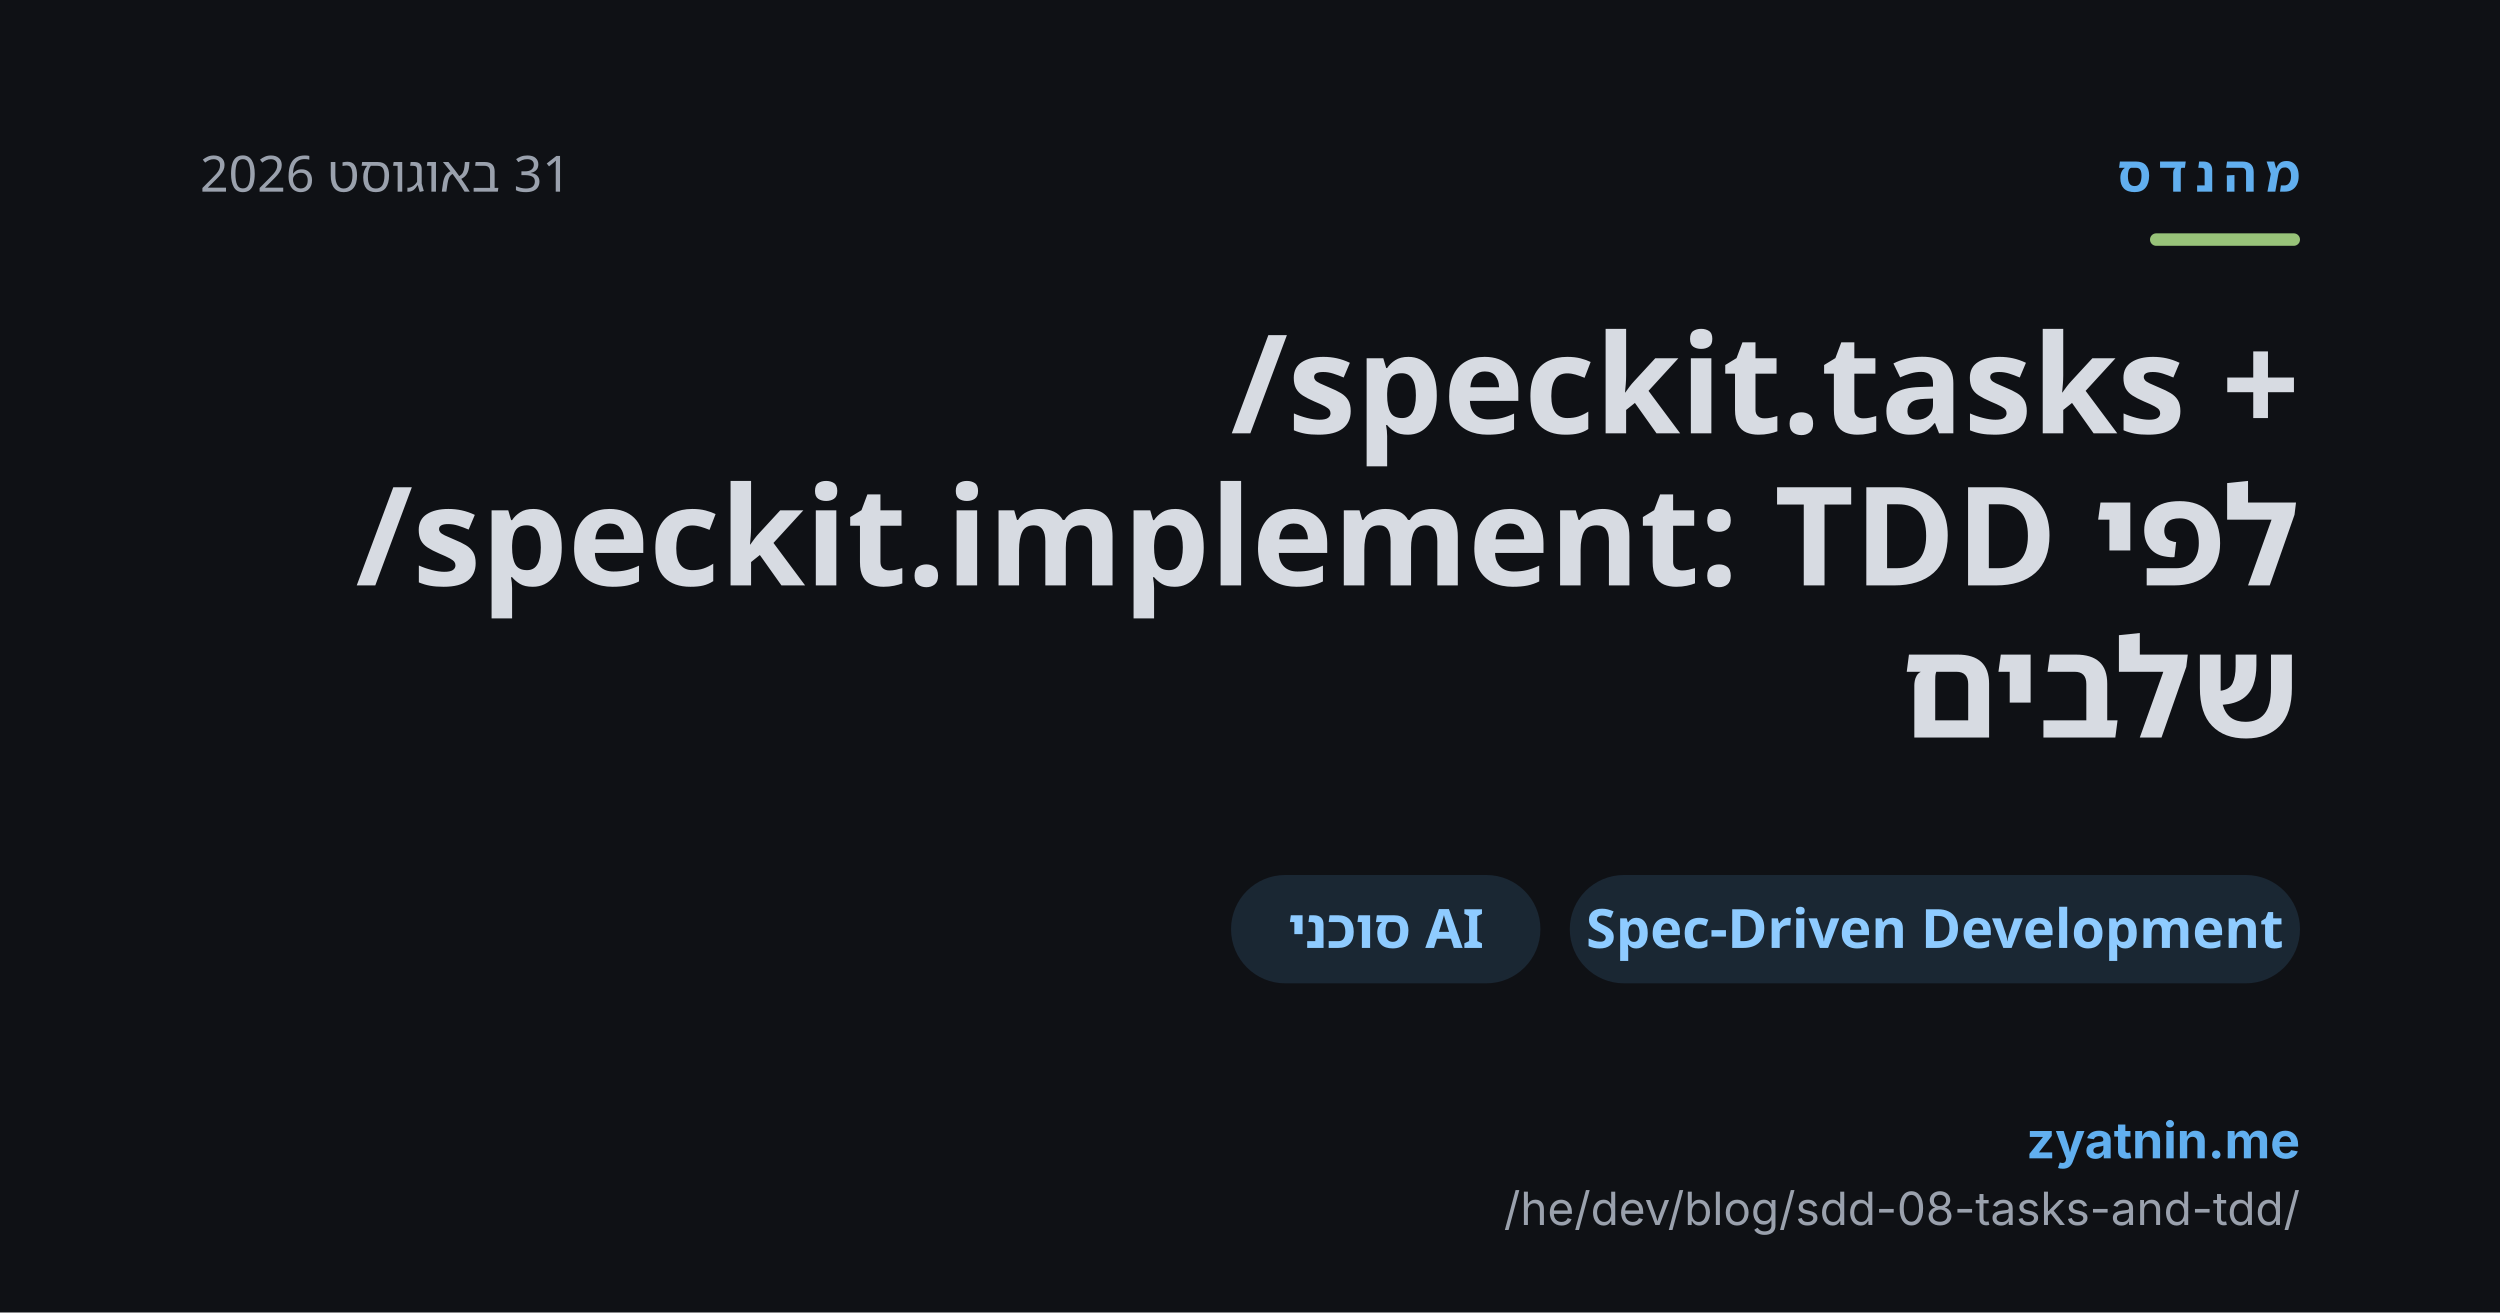
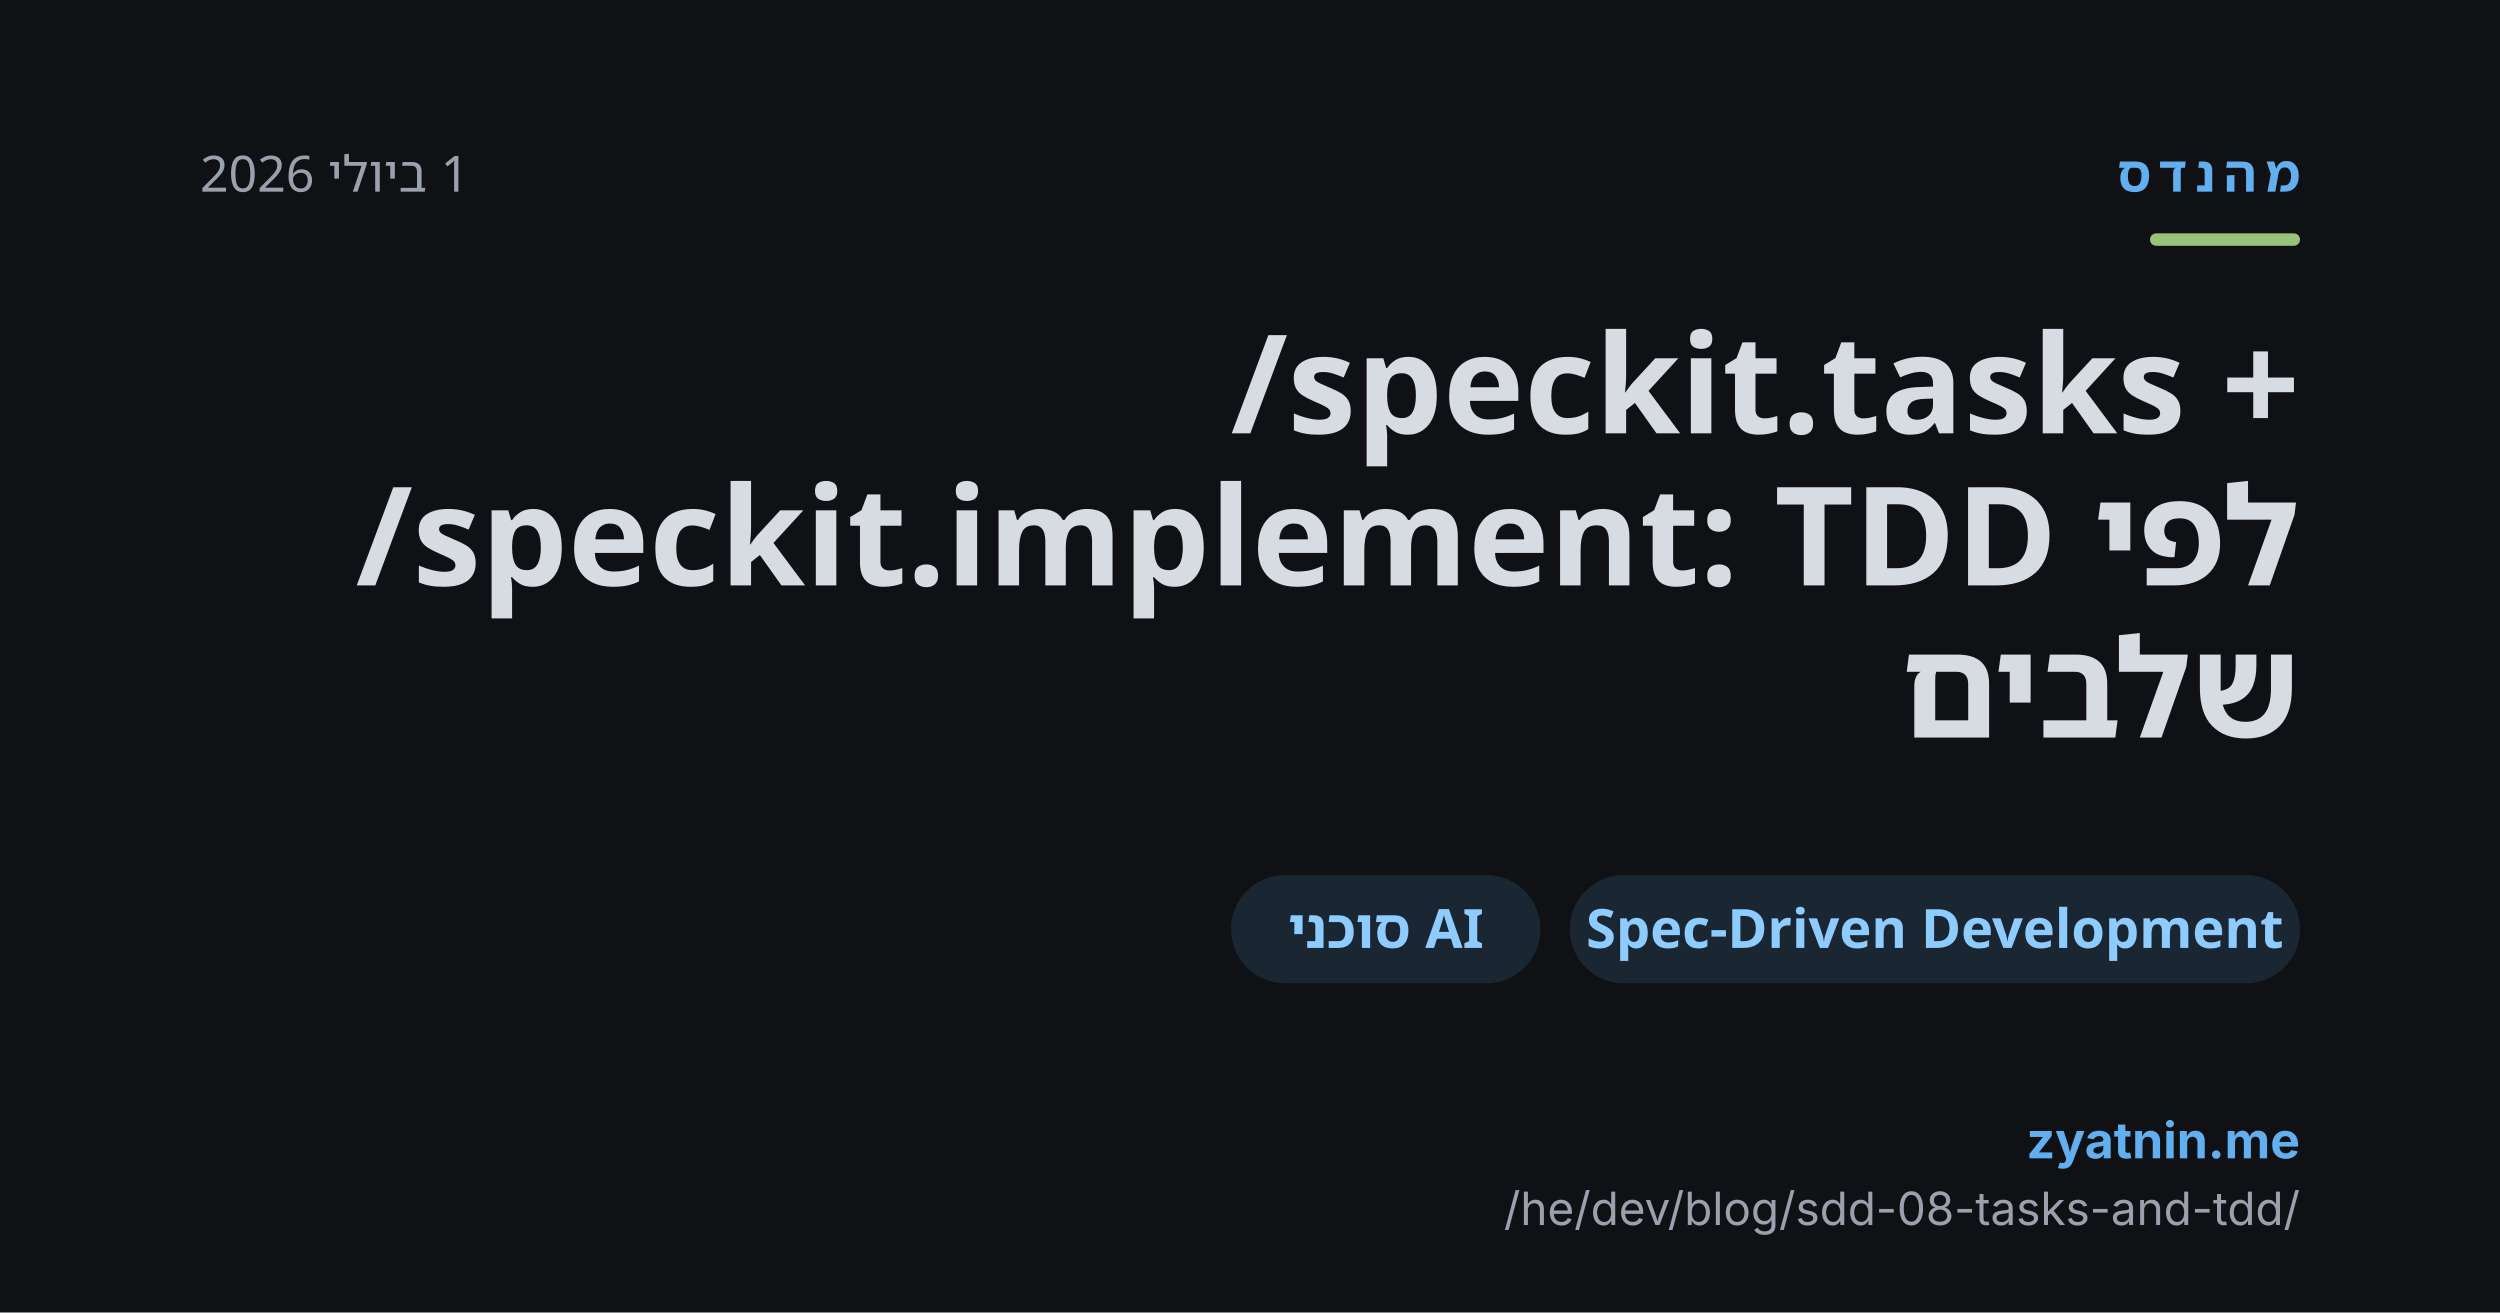
<svg xmlns="http://www.w3.org/2000/svg" width="1200" height="630" viewBox="0 0 1200 630">
  <rect width="1200" height="630" fill="#0f1115" />
  <text x="1104" y="92" text-anchor="end" font-family="Noto Sans Hebrew" font-size="24" font-weight="700" letter-spacing="4" fill="#61afef">מהנדס</text>
-   <text x="96" y="92" text-anchor="start" font-family="Noto Sans Hebrew" font-size="24" font-weight="400" fill="#9aa1ad">‫31 באוגוסט 2026‬</text>
+   <text x="96" y="92" text-anchor="start" font-family="Noto Sans Hebrew" font-size="24" font-weight="400" fill="#9aa1ad">‫1 ביולי 2026‬</text>
  <rect x="1032" y="112" width="72" height="6" rx="3" fill="#98c379" />
  <text x="1104" y="208" text-anchor="end" font-family="Noto Sans Hebrew" font-size="66" font-weight="800" fill="#d7dbe2">/speckit.tasks +</text>
  <text x="1104" y="281" text-anchor="end" font-family="Noto Sans Hebrew" font-size="66" font-weight="800" fill="#d7dbe2">/speckit.implement: TDD לפי</text>
  <text x="1104" y="354" text-anchor="end" font-family="Noto Sans Hebrew" font-size="66" font-weight="800" fill="#d7dbe2">שלבים</text>
  <rect x="753.5" y="420" width="350.5" height="52" rx="26" fill="rgba(97, 175, 239, 0.14)" />
  <text x="928.7" y="455" text-anchor="middle" font-family="Noto Sans Hebrew" font-size="26" font-weight="600" fill="#8ecbff">Spec-Driven Development</text>
  <rect x="590.9" y="420" width="148.5" height="52" rx="26" fill="rgba(97, 175, 239, 0.14)" />
  <text x="665.2" y="455" text-anchor="middle" font-family="Noto Sans Hebrew" font-size="26" font-weight="600" fill="#8ecbff">סוכני AI</text>
  <text x="1104" y="556" text-anchor="end" font-family="Inter" font-size="24" font-weight="700" fill="#61afef">zyatnin.me</text>
  <text x="1104" y="588" text-anchor="end" font-family="Inter" font-size="22" font-weight="400" fill="#9aa1ad">/he/dev/blog/sdd-08-tasks-and-tdd/</text>
</svg>
